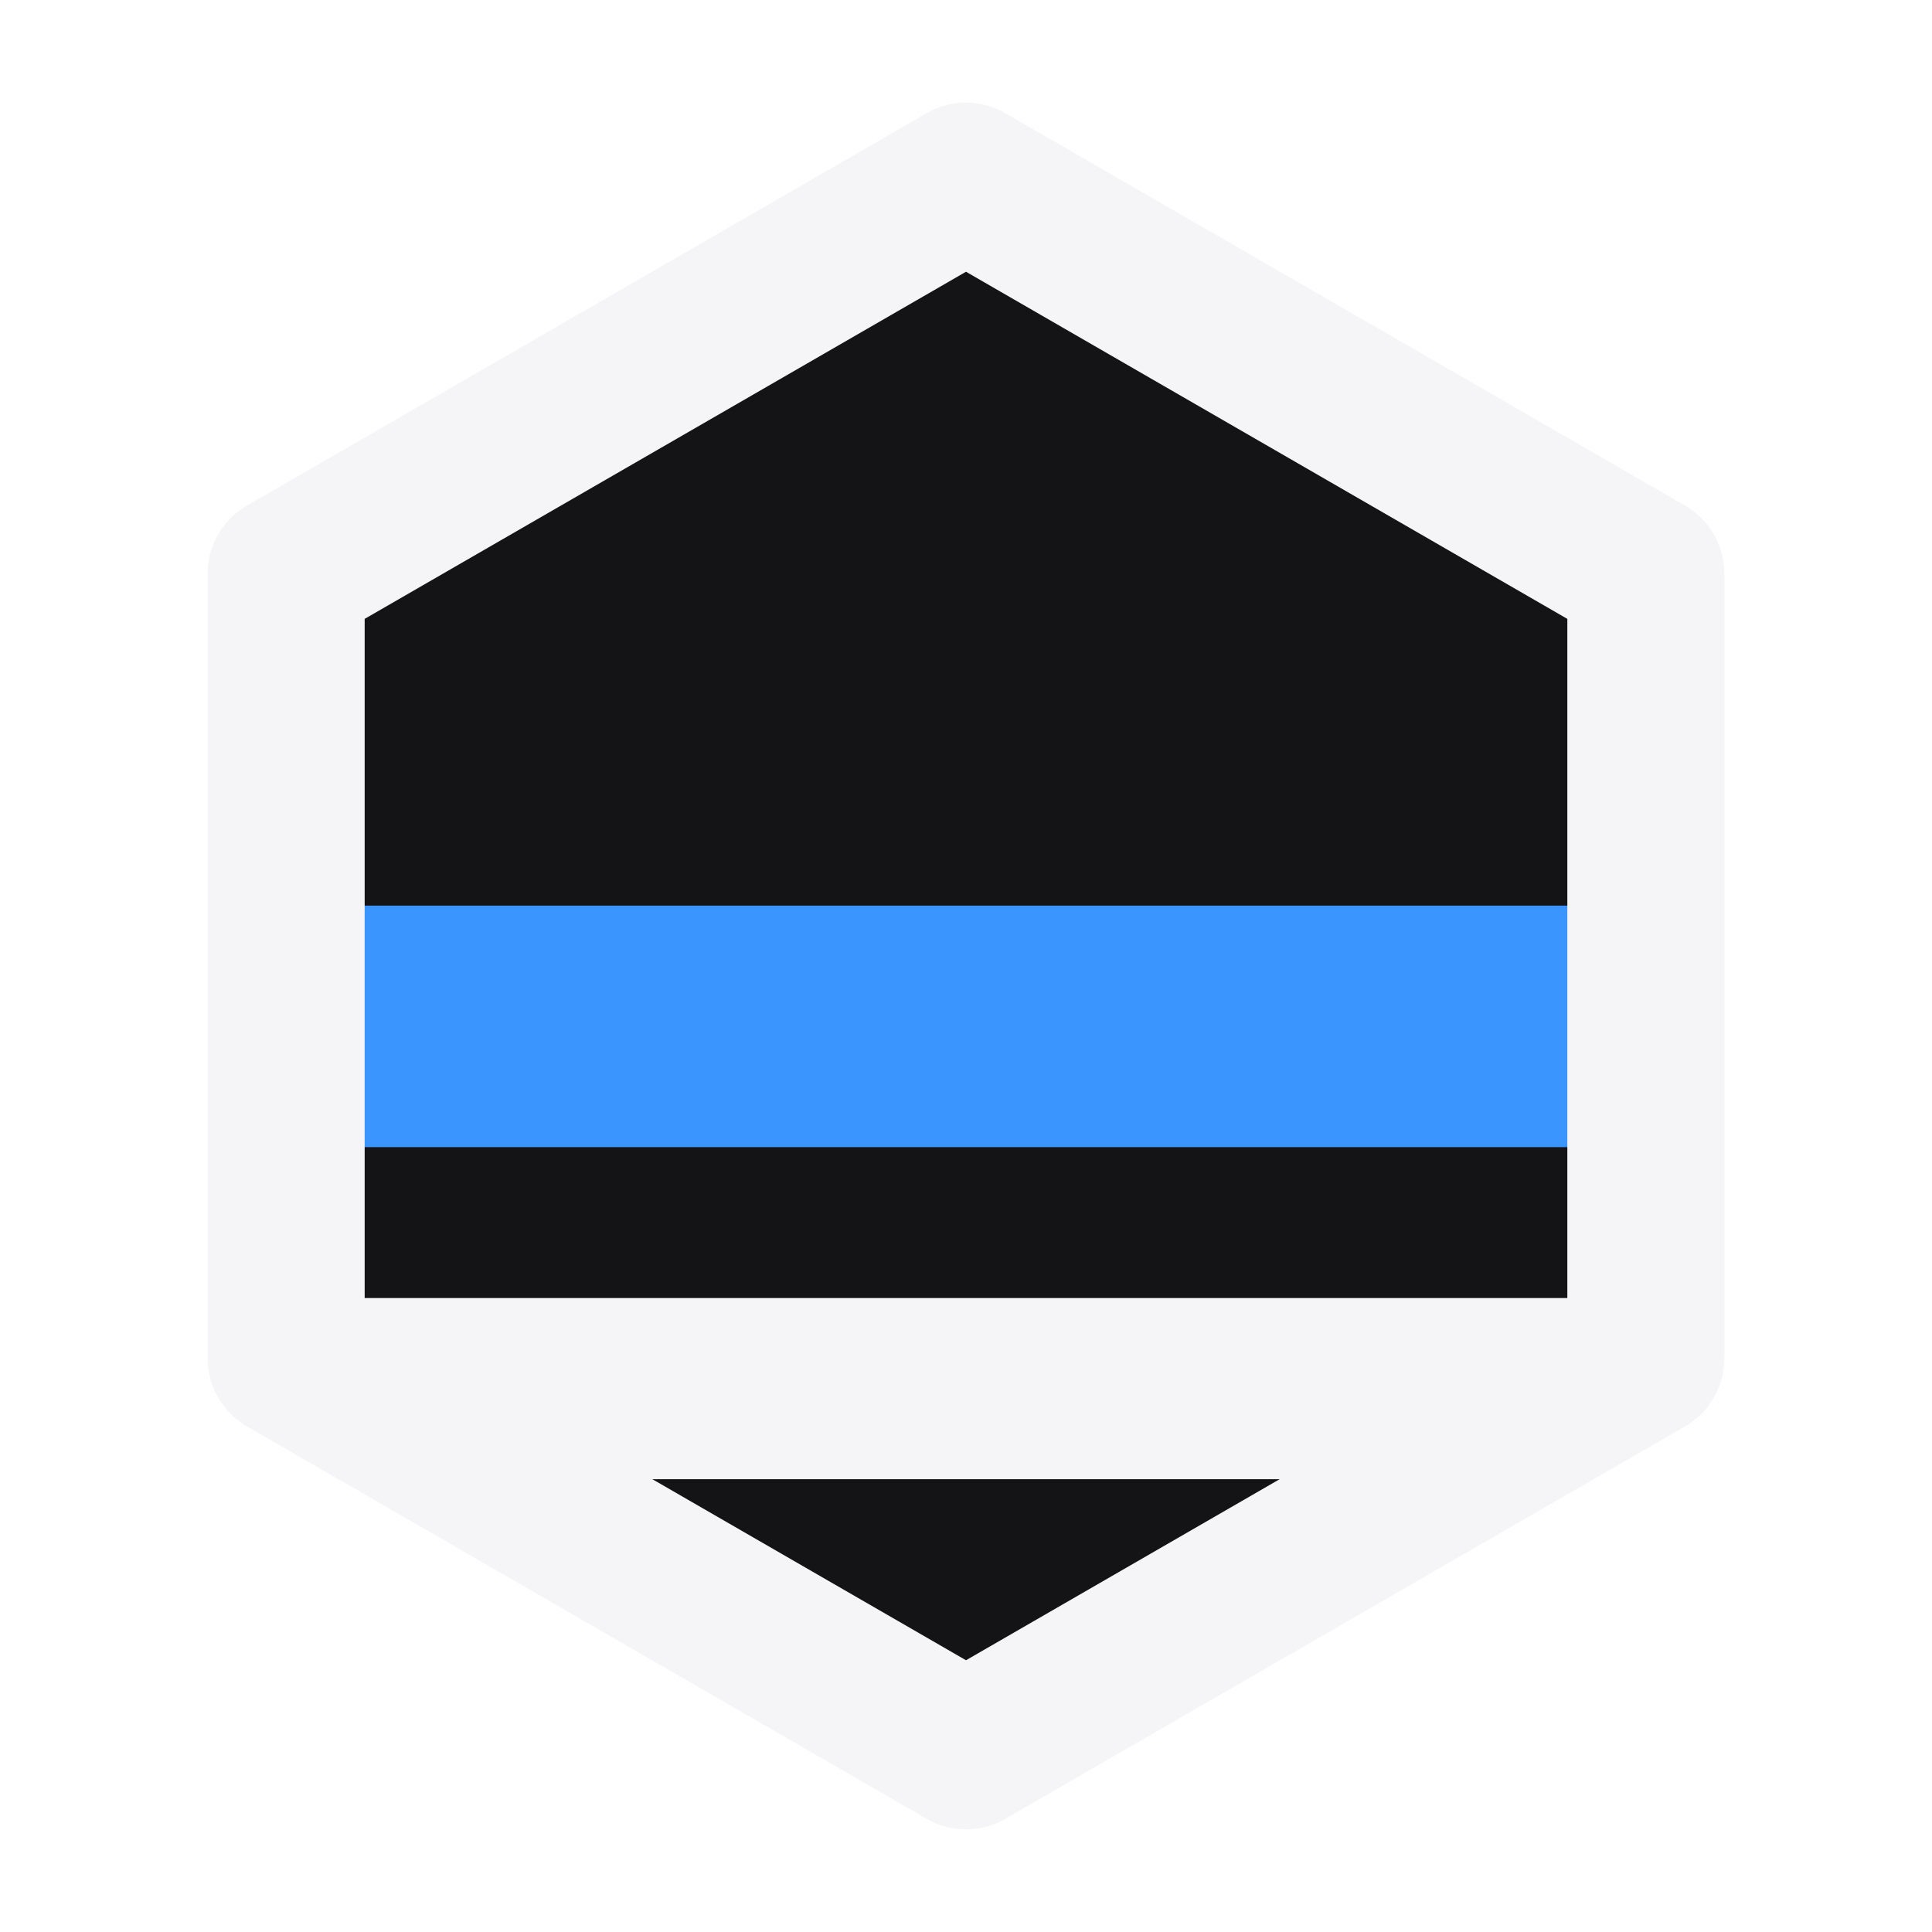
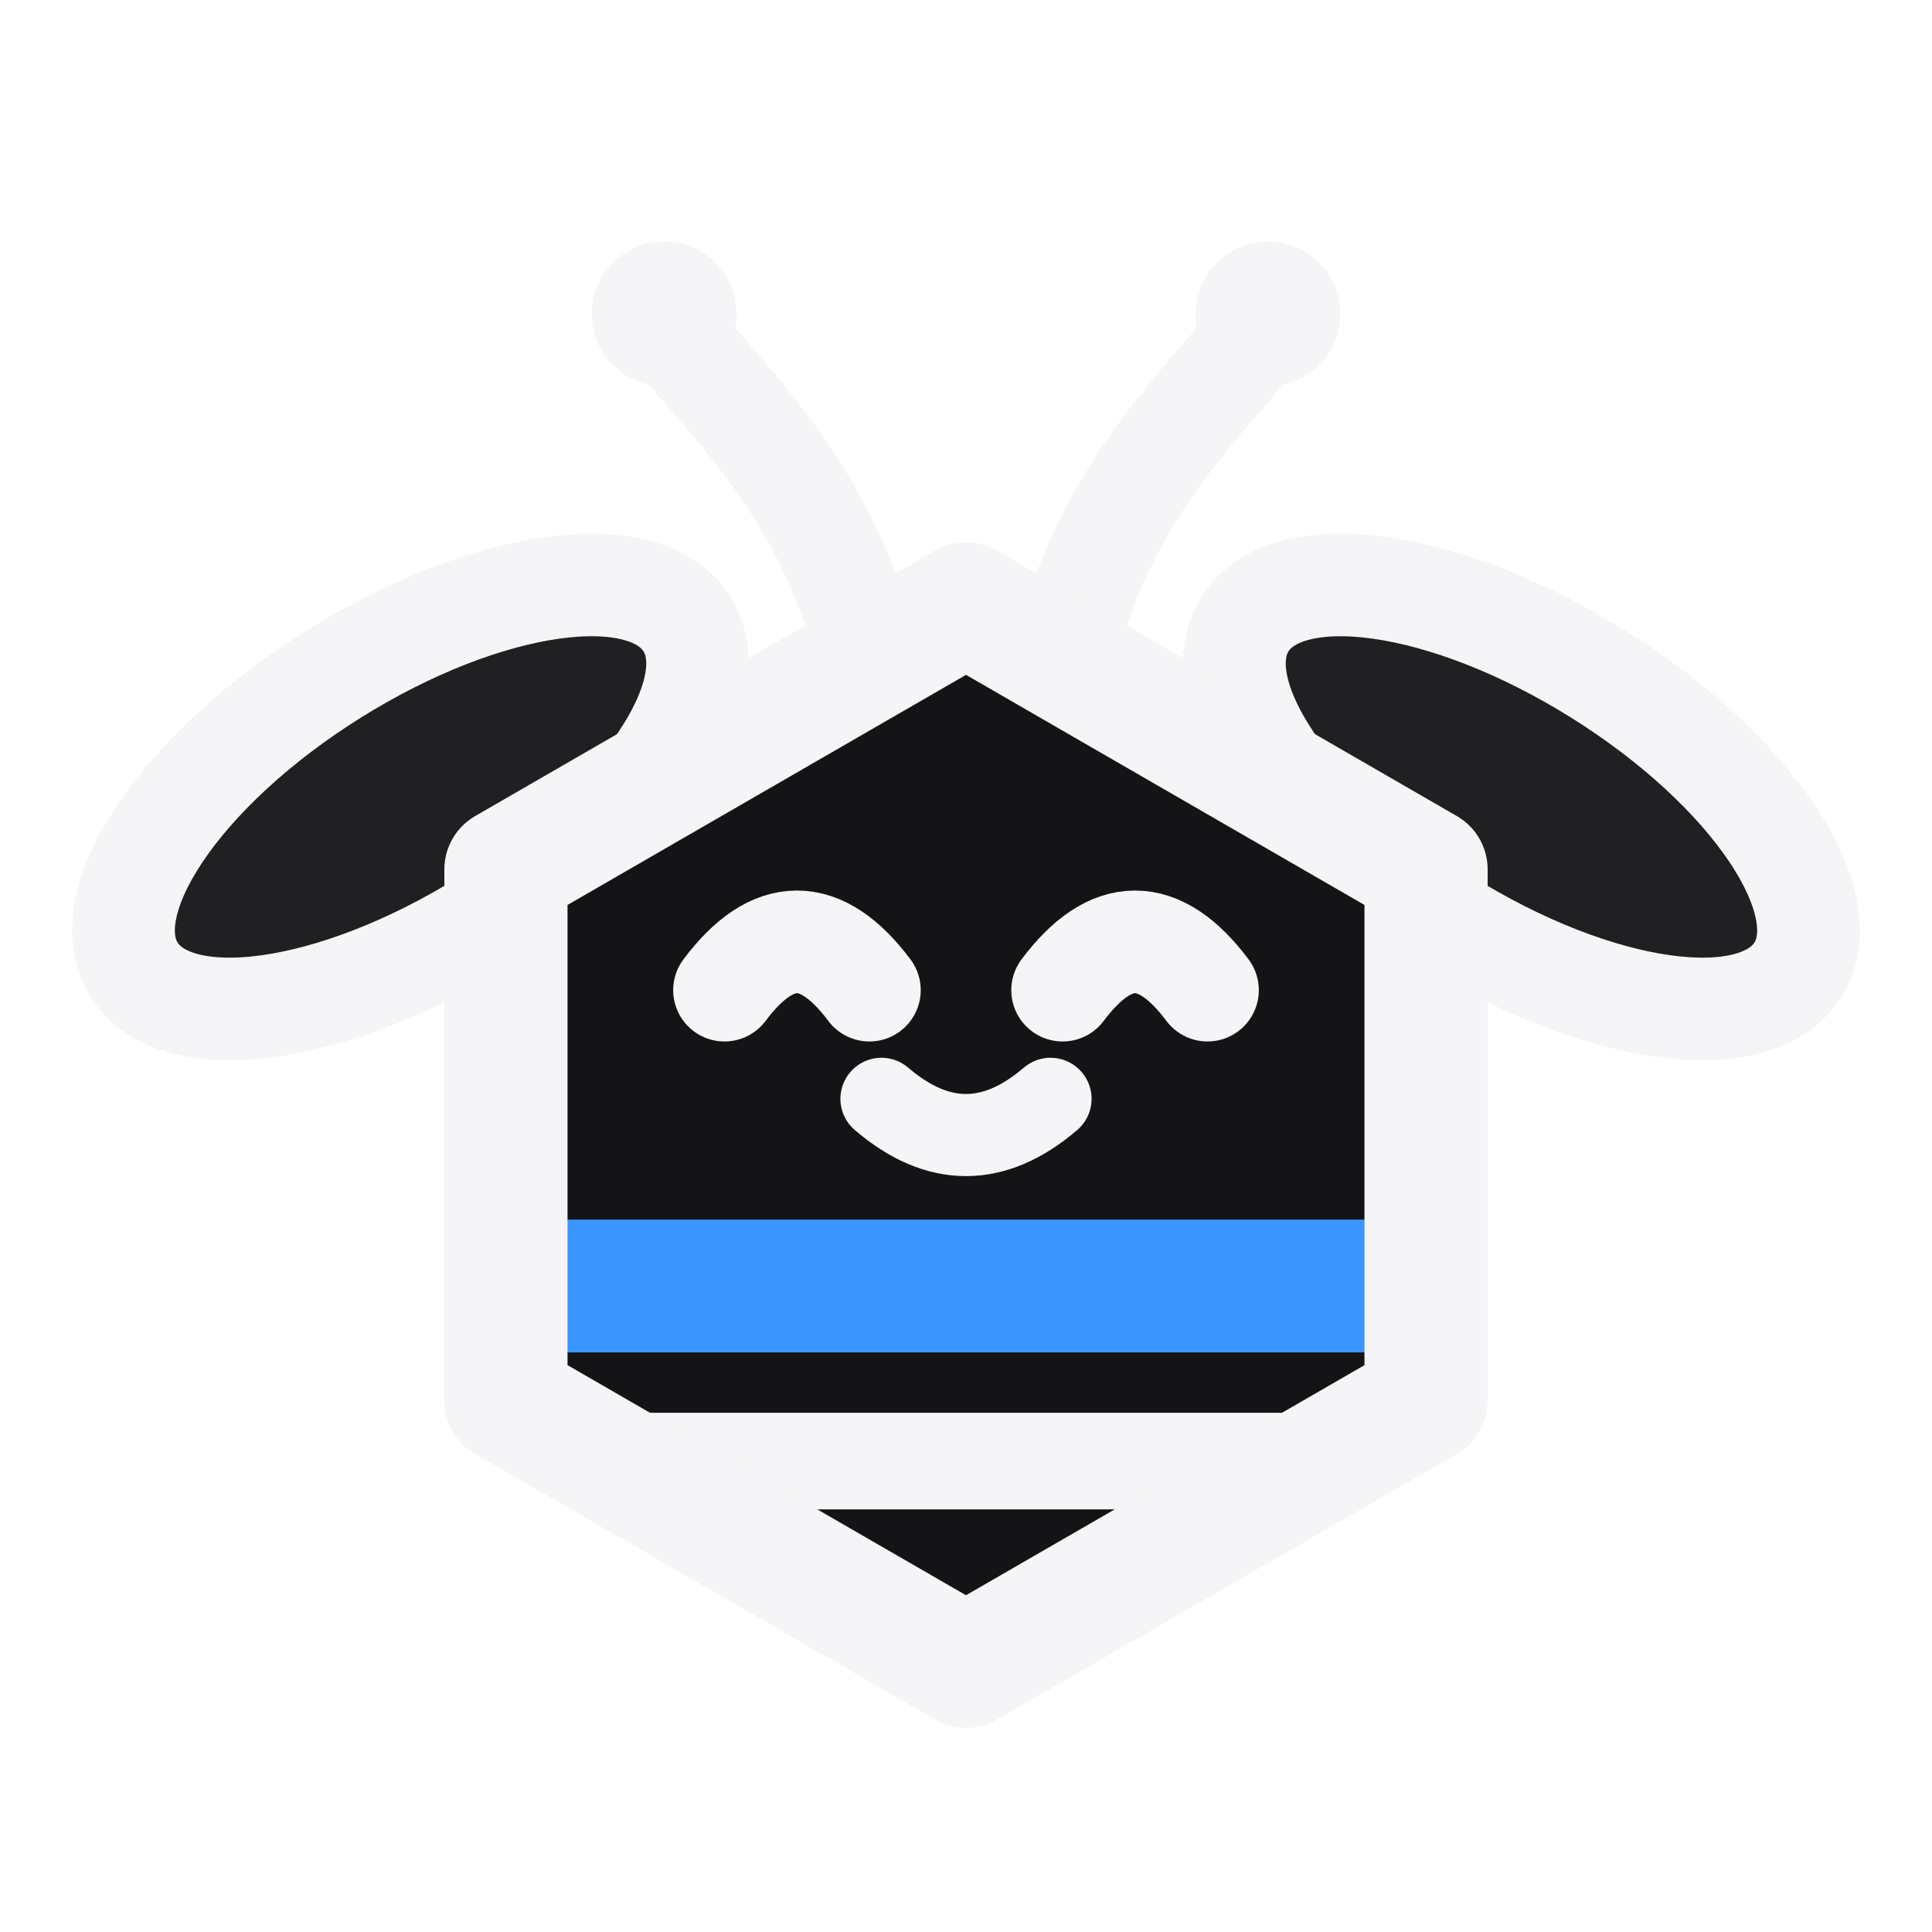
- <svg xmlns="http://www.w3.org/2000/svg" viewBox="0 0 32 32" role="img" aria-label="Hivelane">
+ <svg xmlns="http://www.w3.org/2000/svg" viewBox="0 2 160 160" role="img" aria-label="Hivelane">
  <defs>
    <clipPath id="hl-mark">
-       <path d="M16 3 27.26 9.5V22.5L16 29 4.74 22.5V9.5Z" />
+       <path d="M80 52 118.1 74V118L80 140 41.9 118V74Z" />
    </clipPath>
  </defs>
-   <path d="M16 3 27.26 9.5V22.5L16 29 4.74 22.5V9.5Z" fill="#141416" />
-   <g clip-path="url(#hl-mark)">
-     <rect y="15" width="32" height="4" fill="#3B95FF" />
-     <rect y="21.5" width="32" height="3" fill="#F5F5F7" />
+   <g class="bee__body">
+     <g class="bee__wing bee__wing--l">
+       <ellipse cx="34" cy="68" rx="27" ry="12" transform="rotate(-32 34 68)" fill="#202022" stroke="#F5F5F7" stroke-width="8.5" />
+     </g>
+     <g class="bee__wing bee__wing--r">
+       <ellipse cx="126" cy="68" rx="27" ry="12" transform="rotate(32 126 68)" fill="#202022" stroke="#F5F5F7" stroke-width="8.5" />
+     </g>
+     <g class="bee__antennae">
+       <path d="M72 57C69 44 62 37 56 30M88 57C91 44 98 37 104 30" fill="none" stroke="#F5F5F7" stroke-width="8.5" stroke-linecap="round" />
+       <circle cx="55" cy="28" r="6" fill="#F5F5F7" />
+       <circle cx="105" cy="28" r="6" fill="#F5F5F7" />
+     </g>
+     <path d="M80 52 118.1 74V118L80 140 41.9 118V74Z" fill="#141416" />
+     <g clip-path="url(#hl-mark)">
+       <rect x="30" y="103" width="100" height="11" fill="#3B95FF" />
+       <rect x="30" y="119" width="100" height="8" fill="#F5F5F7" />
+     </g>
+     <path d="M80 52 118.1 74V118L80 140 41.9 118V74Z" fill="none" stroke="#F5F5F7" stroke-width="10.2" stroke-linejoin="round" />
+     <path d="M60 84q6-8 12 0M88 84q6-8 12 0" fill="none" stroke="#F5F5F7" stroke-width="8.5" stroke-linecap="round" />
+     <path d="M73 93q7 6 14 0" fill="none" stroke="#F5F5F7" stroke-width="6.8" stroke-linecap="round" />
  </g>
-   <path d="M16 3 27.26 9.5V22.5L16 29 4.74 22.5V9.5Z" fill="none" stroke="#F5F5F7" stroke-width="2.6" stroke-linejoin="round" />
</svg>
